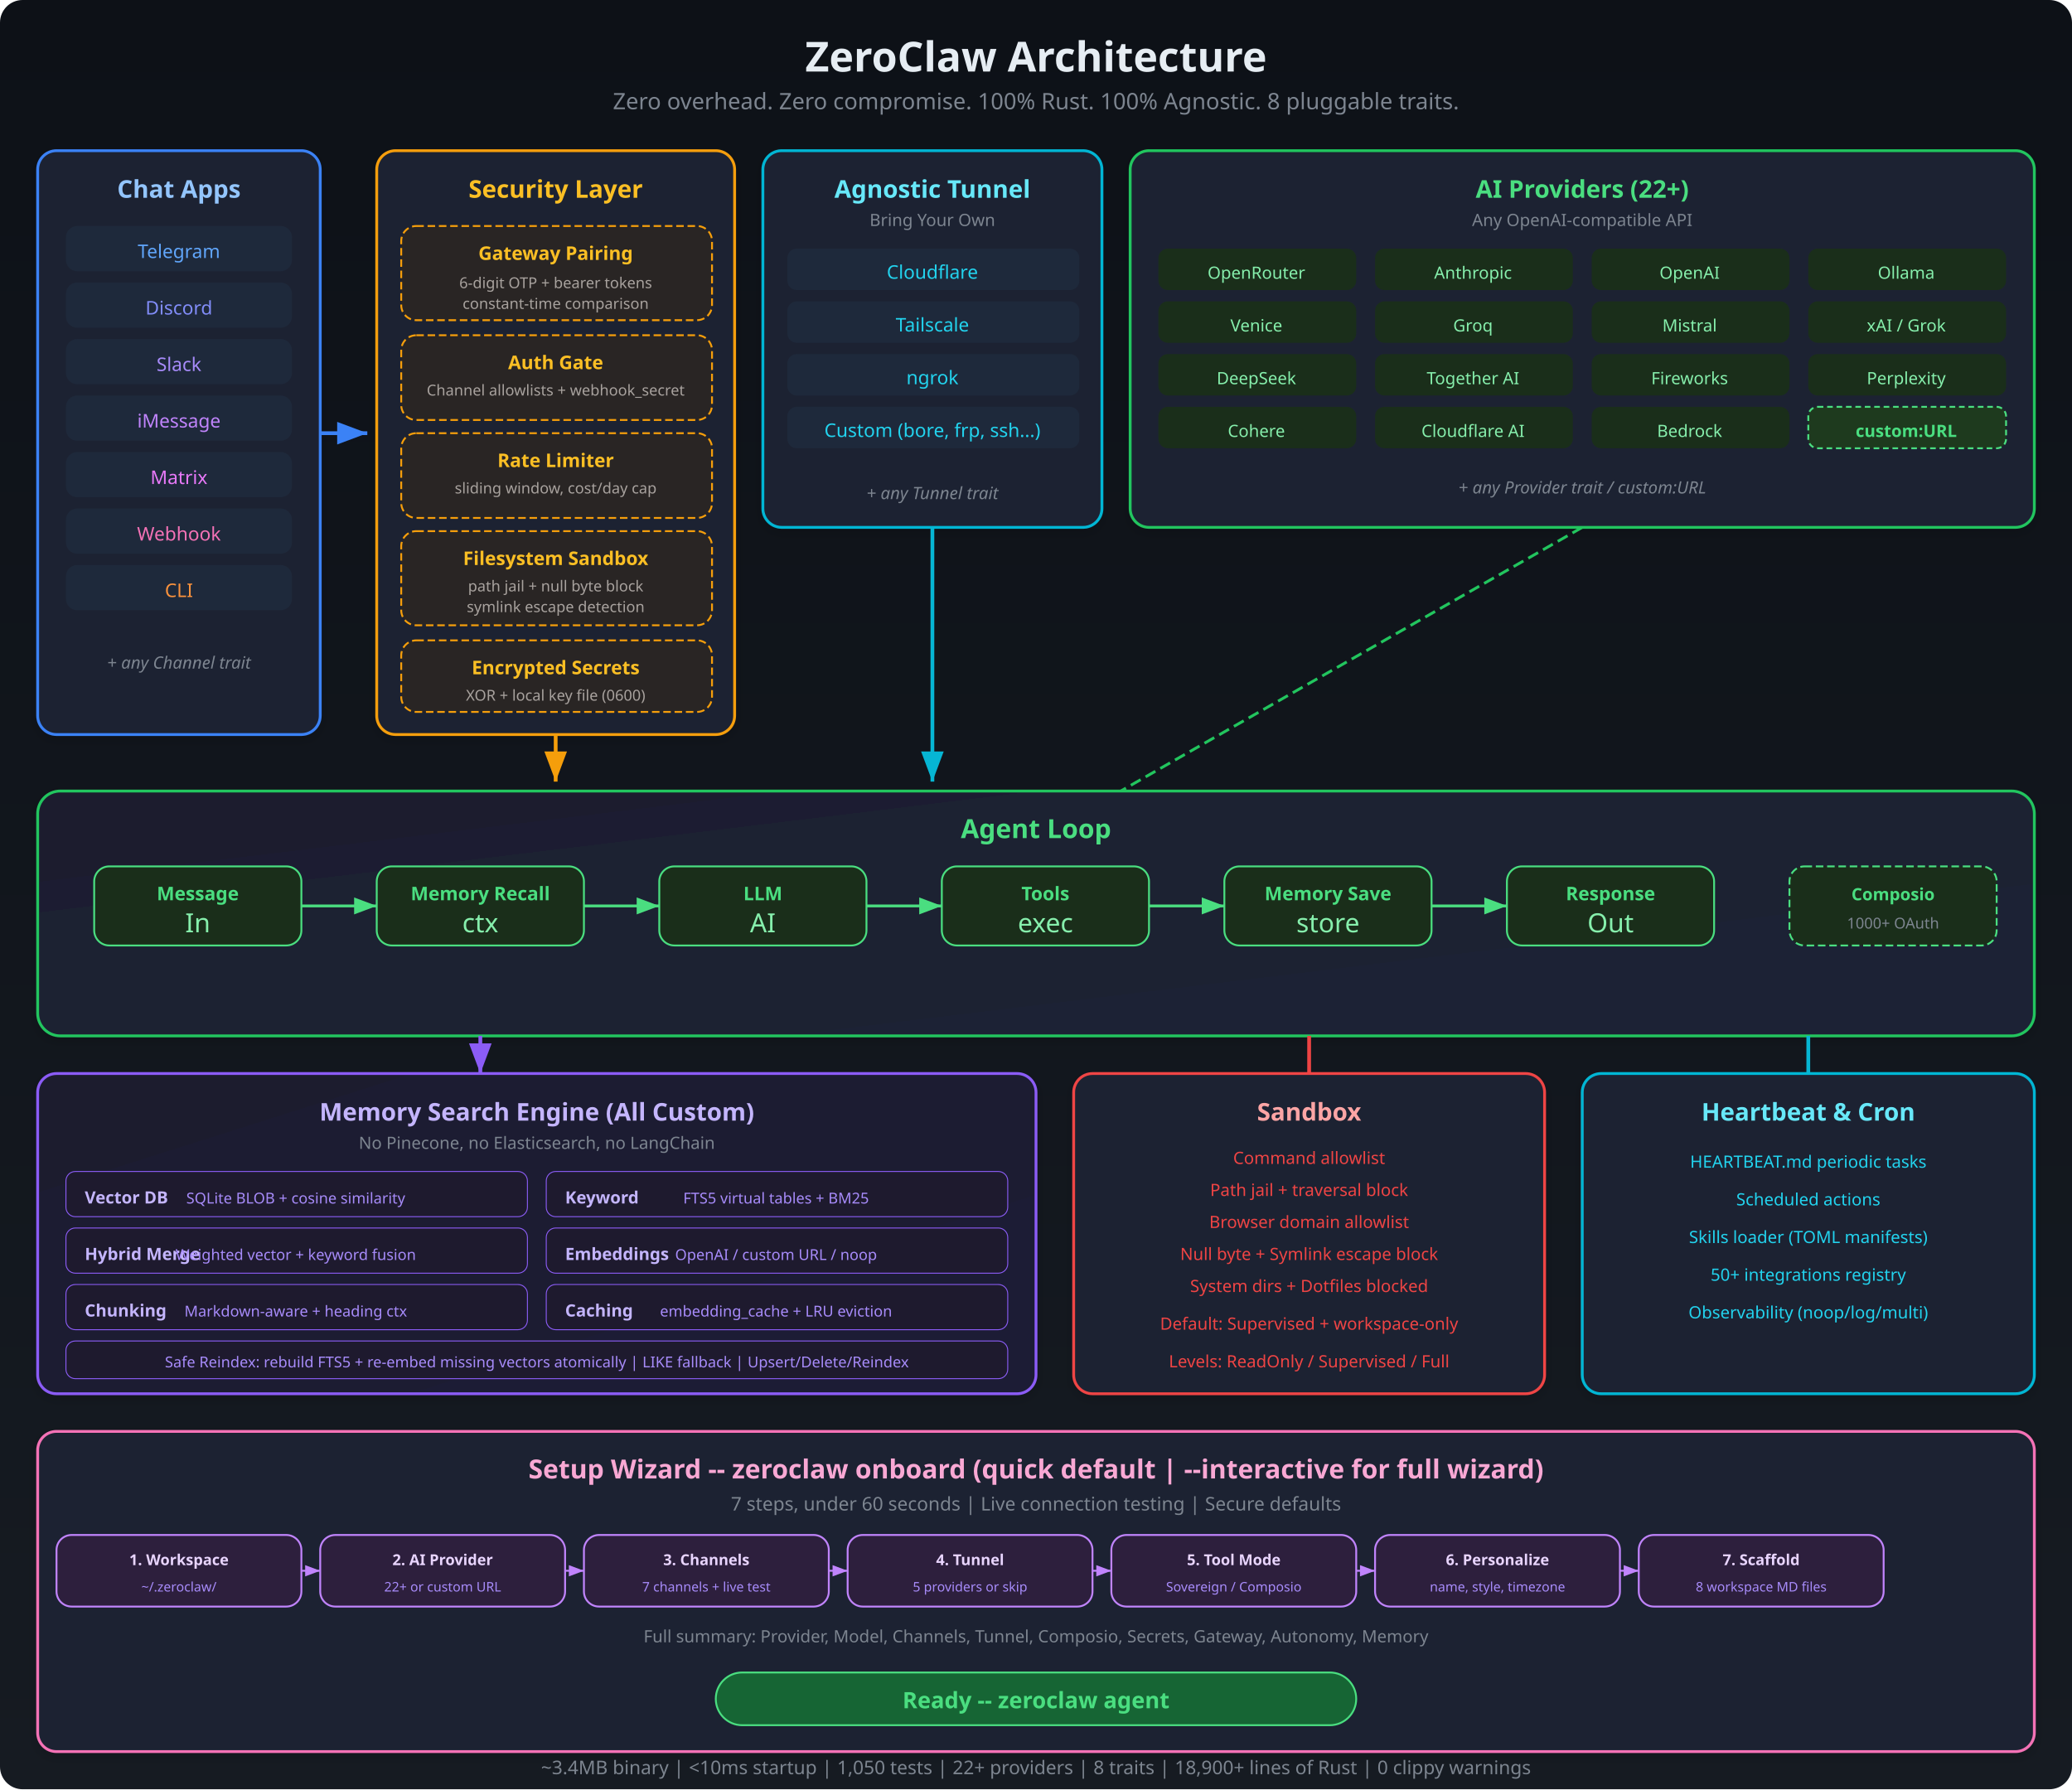
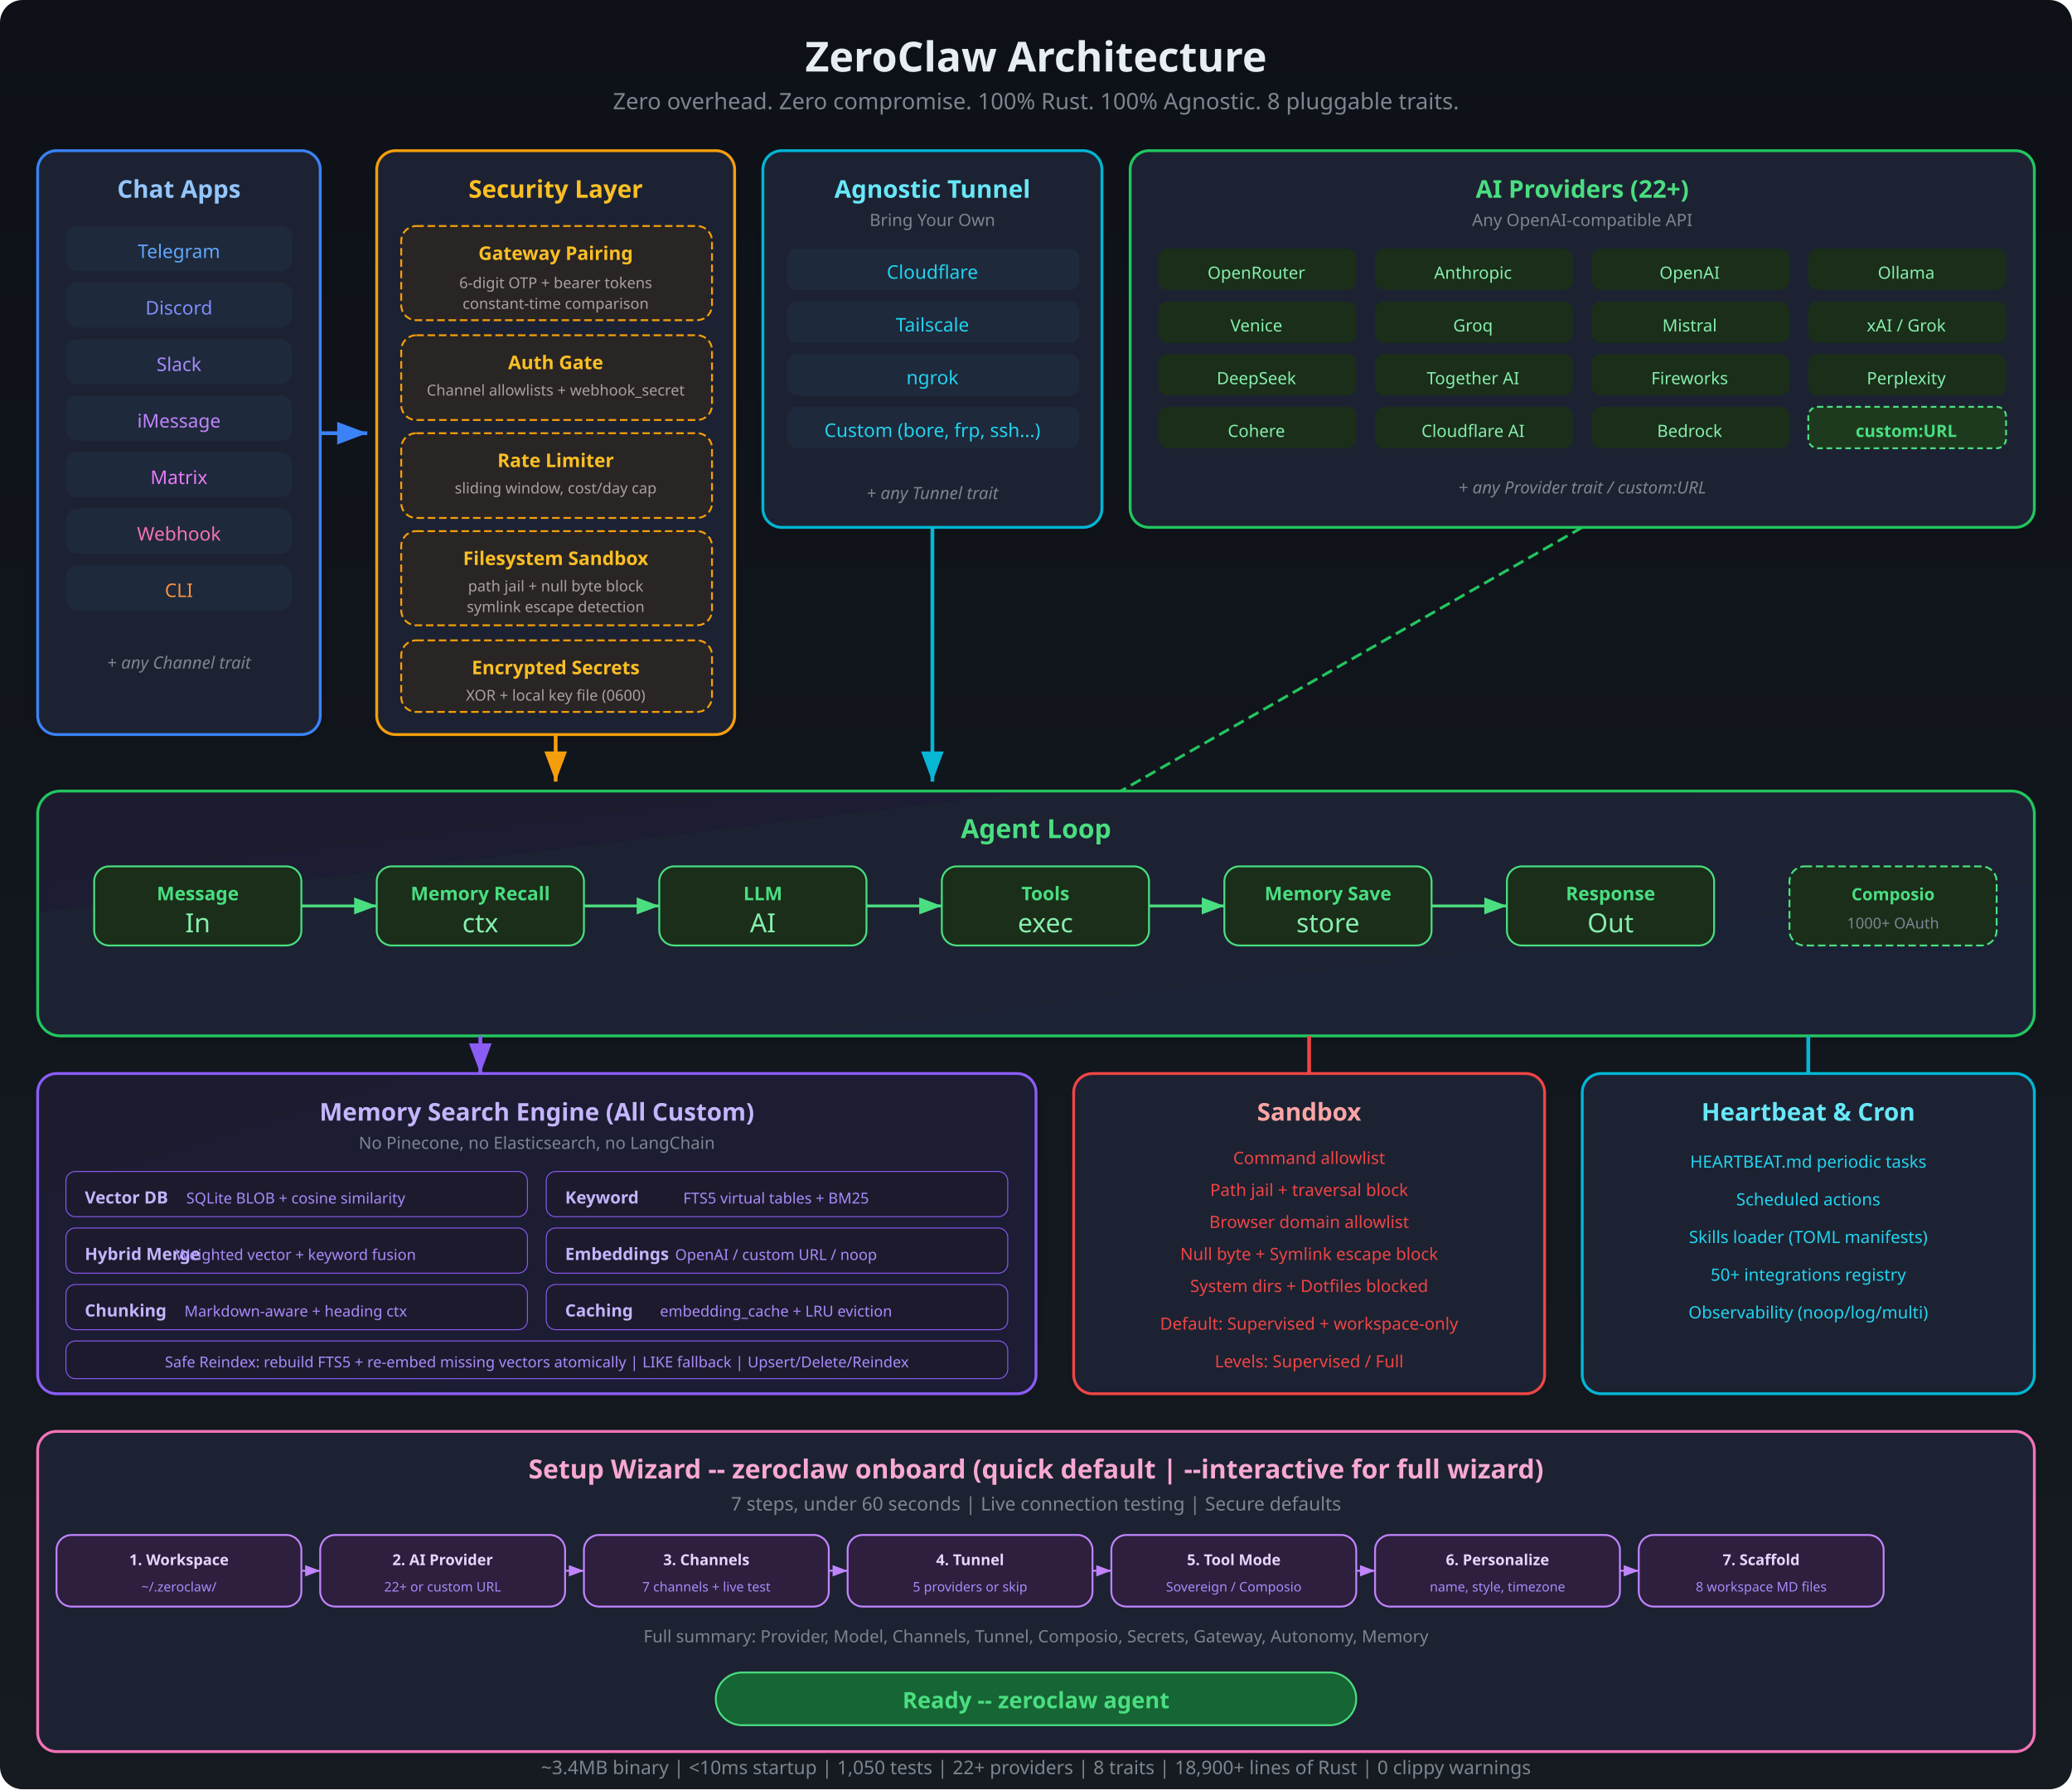
<svg xmlns="http://www.w3.org/2000/svg" viewBox="0 0 1100 950" font-family="'Segoe UI', system-ui, -apple-system, sans-serif">
  <defs>
    <filter id="shadow" x="-4%" y="-4%" width="108%" height="108%">
      <feDropShadow dx="0" dy="2" stdDeviation="3" flood-opacity="0.15" />
    </filter>
    <linearGradient id="bgGrad" x1="0" y1="0" x2="0" y2="1">
      <stop offset="0%" stop-color="#0d1117" />
      <stop offset="100%" stop-color="#161b22" />
    </linearGradient>
    <linearGradient id="agentGrad" x1="0" y1="0" x2="1" y2="1">
      <stop offset="0%" stop-color="#1a1e2e" />
      <stop offset="100%" stop-color="#1e2436" />
    </linearGradient>
    <linearGradient id="memGrad" x1="0" y1="0" x2="1" y2="1">
      <stop offset="0%" stop-color="#1a1a2e" />
      <stop offset="100%" stop-color="#1e1e36" />
    </linearGradient>
    <marker id="arrowBlue" markerWidth="8" markerHeight="6" refX="8" refY="3" orient="auto">
      <path d="M0,0 L8,3 L0,6" fill="#3b82f6" />
    </marker>
    <marker id="arrowAmber" markerWidth="8" markerHeight="6" refX="8" refY="3" orient="auto">
      <path d="M0,0 L8,3 L0,6" fill="#f59e0b" />
    </marker>
    <marker id="arrowGreen" markerWidth="8" markerHeight="6" refX="8" refY="3" orient="auto">
      <path d="M0,0 L8,3 L0,6" fill="#4ade80" />
    </marker>
    <marker id="arrowCyan" markerWidth="8" markerHeight="6" refX="8" refY="3" orient="auto">
      <path d="M0,0 L8,3 L0,6" fill="#06b6d4" />
    </marker>
    <marker id="arrowPurple" markerWidth="8" markerHeight="6" refX="8" refY="3" orient="auto">
      <path d="M0,0 L8,3 L0,6" fill="#c084fc" />
    </marker>
    <marker id="arrowViolet" markerWidth="8" markerHeight="6" refX="8" refY="3" orient="auto">
      <path d="M0,0 L8,3 L0,6" fill="#8b5cf6" />
    </marker>
  </defs>
  <rect width="1100" height="950" rx="12" fill="url(#bgGrad)" />
  <text x="550" y="38" text-anchor="middle" fill="#e6edf3" font-size="22" font-weight="700">ZeroClaw Architecture</text>
  <text x="550" y="58" text-anchor="middle" fill="#7d8590" font-size="12">Zero overhead. Zero compromise. 100% Rust. 100% Agnostic. 8 pluggable traits.</text>
  <rect x="20" y="80" width="150" height="310" rx="10" fill="#1c2333" stroke="#3b82f6" stroke-width="1.5" filter="url(#shadow)" />
  <text x="95" y="105" text-anchor="middle" fill="#93c5fd" font-size="13" font-weight="600">Chat Apps</text>
  <rect x="35" y="120" width="120" height="24" rx="6" fill="#1e293b" />
  <text x="95" y="137" text-anchor="middle" fill="#60a5fa" font-size="10">Telegram</text>
  <rect x="35" y="150" width="120" height="24" rx="6" fill="#1e293b" />
  <text x="95" y="167" text-anchor="middle" fill="#818cf8" font-size="10">Discord</text>
  <rect x="35" y="180" width="120" height="24" rx="6" fill="#1e293b" />
  <text x="95" y="197" text-anchor="middle" fill="#a78bfa" font-size="10">Slack</text>
  <rect x="35" y="210" width="120" height="24" rx="6" fill="#1e293b" />
  <text x="95" y="227" text-anchor="middle" fill="#c084fc" font-size="10">iMessage</text>
  <rect x="35" y="240" width="120" height="24" rx="6" fill="#1e293b" />
  <text x="95" y="257" text-anchor="middle" fill="#e879f9" font-size="10">Matrix</text>
  <rect x="35" y="270" width="120" height="24" rx="6" fill="#1e293b" />
  <text x="95" y="287" text-anchor="middle" fill="#f472b6" font-size="10">Webhook</text>
  <rect x="35" y="300" width="120" height="24" rx="6" fill="#1e293b" />
  <text x="95" y="317" text-anchor="middle" fill="#fb923c" font-size="10">CLI</text>
  <text x="95" y="355" text-anchor="middle" fill="#7d8590" font-size="9" font-style="italic">+ any Channel trait</text>
  <line x1="170" y1="230" x2="195" y2="230" stroke="#3b82f6" stroke-width="2" marker-end="url(#arrowBlue)" />
  <rect x="200" y="80" width="190" height="310" rx="10" fill="#1c2333" stroke="#f59e0b" stroke-width="1.5" filter="url(#shadow)" />
  <text x="295" y="105" text-anchor="middle" fill="#fbbf24" font-size="13" font-weight="600">Security Layer</text>
  <rect x="213" y="120" width="165" height="50" rx="8" fill="#292524" stroke="#f59e0b" stroke-width="1" stroke-dasharray="4,2" />
  <text x="295" y="138" text-anchor="middle" fill="#fbbf24" font-size="10" font-weight="600">Gateway Pairing</text>
  <text x="295" y="153" text-anchor="middle" fill="#a8a29e" font-size="8">6-digit OTP + bearer tokens</text>
  <text x="295" y="164" text-anchor="middle" fill="#a8a29e" font-size="8">constant-time comparison</text>
  <rect x="213" y="178" width="165" height="45" rx="8" fill="#292524" stroke="#f59e0b" stroke-width="1" stroke-dasharray="4,2" />
  <text x="295" y="196" text-anchor="middle" fill="#fbbf24" font-size="10" font-weight="600">Auth Gate</text>
  <text x="295" y="210" text-anchor="middle" fill="#a8a29e" font-size="8">Channel allowlists + webhook_secret</text>
  <rect x="213" y="230" width="165" height="45" rx="8" fill="#292524" stroke="#f59e0b" stroke-width="1" stroke-dasharray="4,2" />
  <text x="295" y="248" text-anchor="middle" fill="#fbbf24" font-size="10" font-weight="600">Rate Limiter</text>
  <text x="295" y="262" text-anchor="middle" fill="#a8a29e" font-size="8">sliding window, cost/day cap</text>
  <rect x="213" y="282" width="165" height="50" rx="8" fill="#292524" stroke="#f59e0b" stroke-width="1" stroke-dasharray="4,2" />
  <text x="295" y="300" text-anchor="middle" fill="#fbbf24" font-size="10" font-weight="600">Filesystem Sandbox</text>
  <text x="295" y="314" text-anchor="middle" fill="#a8a29e" font-size="8">path jail + null byte block</text>
  <text x="295" y="325" text-anchor="middle" fill="#a8a29e" font-size="8">symlink escape detection</text>
  <rect x="213" y="340" width="165" height="38" rx="8" fill="#292524" stroke="#f59e0b" stroke-width="1" stroke-dasharray="4,2" />
  <text x="295" y="358" text-anchor="middle" fill="#fbbf24" font-size="10" font-weight="600">Encrypted Secrets</text>
  <text x="295" y="372" text-anchor="middle" fill="#a8a29e" font-size="8">XOR + local key file (0600)</text>
  <line x1="295" y1="390" x2="295" y2="415" stroke="#f59e0b" stroke-width="2" marker-end="url(#arrowAmber)" />
  <rect x="405" y="80" width="180" height="200" rx="10" fill="#1c2333" stroke="#06b6d4" stroke-width="1.5" filter="url(#shadow)" />
  <text x="495" y="105" text-anchor="middle" fill="#67e8f9" font-size="13" font-weight="600">Agnostic Tunnel</text>
  <text x="495" y="120" text-anchor="middle" fill="#7d8590" font-size="9">Bring Your Own</text>
  <rect x="418" y="132" width="155" height="22" rx="5" fill="#1e293b" />
  <text x="495" y="148" text-anchor="middle" fill="#22d3ee" font-size="10">Cloudflare</text>
  <rect x="418" y="160" width="155" height="22" rx="5" fill="#1e293b" />
  <text x="495" y="176" text-anchor="middle" fill="#22d3ee" font-size="10">Tailscale</text>
  <rect x="418" y="188" width="155" height="22" rx="5" fill="#1e293b" />
  <text x="495" y="204" text-anchor="middle" fill="#22d3ee" font-size="10">ngrok</text>
  <rect x="418" y="216" width="155" height="22" rx="5" fill="#1e293b" />
  <text x="495" y="232" text-anchor="middle" fill="#22d3ee" font-size="10">Custom (bore, frp, ssh...)</text>
  <text x="495" y="265" text-anchor="middle" fill="#7d8590" font-size="9" font-style="italic">+ any Tunnel trait</text>
  <line x1="495" y1="280" x2="495" y2="415" stroke="#06b6d4" stroke-width="2" marker-end="url(#arrowCyan)" />
  <rect x="600" y="80" width="480" height="200" rx="10" fill="#1c2333" stroke="#22c55e" stroke-width="1.5" filter="url(#shadow)" />
  <text x="840" y="105" text-anchor="middle" fill="#4ade80" font-size="13" font-weight="600">AI Providers (22+)</text>
  <text x="840" y="120" text-anchor="middle" fill="#7d8590" font-size="9">Any OpenAI-compatible API</text>
  <rect x="615" y="132" width="105" height="22" rx="5" fill="#1a2e1a" />
  <text x="667" y="148" text-anchor="middle" fill="#86efac" font-size="9">OpenRouter</text>
  <rect x="730" y="132" width="105" height="22" rx="5" fill="#1a2e1a" />
  <text x="782" y="148" text-anchor="middle" fill="#86efac" font-size="9">Anthropic</text>
  <rect x="845" y="132" width="105" height="22" rx="5" fill="#1a2e1a" />
  <text x="897" y="148" text-anchor="middle" fill="#86efac" font-size="9">OpenAI</text>
  <rect x="960" y="132" width="105" height="22" rx="5" fill="#1a2e1a" />
  <text x="1012" y="148" text-anchor="middle" fill="#86efac" font-size="9">Ollama</text>
  <rect x="615" y="160" width="105" height="22" rx="5" fill="#1a2e1a" />
  <text x="667" y="176" text-anchor="middle" fill="#86efac" font-size="9">Venice</text>
  <rect x="730" y="160" width="105" height="22" rx="5" fill="#1a2e1a" />
  <text x="782" y="176" text-anchor="middle" fill="#86efac" font-size="9">Groq</text>
  <rect x="845" y="160" width="105" height="22" rx="5" fill="#1a2e1a" />
  <text x="897" y="176" text-anchor="middle" fill="#86efac" font-size="9">Mistral</text>
  <rect x="960" y="160" width="105" height="22" rx="5" fill="#1a2e1a" />
  <text x="1012" y="176" text-anchor="middle" fill="#86efac" font-size="9">xAI / Grok</text>
  <rect x="615" y="188" width="105" height="22" rx="5" fill="#1a2e1a" />
  <text x="667" y="204" text-anchor="middle" fill="#86efac" font-size="9">DeepSeek</text>
  <rect x="730" y="188" width="105" height="22" rx="5" fill="#1a2e1a" />
  <text x="782" y="204" text-anchor="middle" fill="#86efac" font-size="9">Together AI</text>
  <rect x="845" y="188" width="105" height="22" rx="5" fill="#1a2e1a" />
  <text x="897" y="204" text-anchor="middle" fill="#86efac" font-size="9">Fireworks</text>
  <rect x="960" y="188" width="105" height="22" rx="5" fill="#1a2e1a" />
  <text x="1012" y="204" text-anchor="middle" fill="#86efac" font-size="9">Perplexity</text>
  <rect x="615" y="216" width="105" height="22" rx="5" fill="#1a2e1a" />
  <text x="667" y="232" text-anchor="middle" fill="#86efac" font-size="9">Cohere</text>
  <rect x="730" y="216" width="105" height="22" rx="5" fill="#1a2e1a" />
  <text x="782" y="232" text-anchor="middle" fill="#86efac" font-size="9">Cloudflare AI</text>
  <rect x="845" y="216" width="105" height="22" rx="5" fill="#1a2e1a" />
  <text x="897" y="232" text-anchor="middle" fill="#86efac" font-size="9">Bedrock</text>
  <rect x="960" y="216" width="105" height="22" rx="5" fill="#1e3a1e" stroke="#4ade80" stroke-width="1" stroke-dasharray="3,2" />
  <text x="1012" y="232" text-anchor="middle" fill="#4ade80" font-size="9" font-weight="600">custom:URL</text>
  <text x="840" y="262" text-anchor="middle" fill="#7d8590" font-size="9" font-style="italic">+ any Provider trait / custom:URL</text>
  <line x1="840" y1="280" x2="560" y2="440" stroke="#22c55e" stroke-width="1.5" stroke-dasharray="6,3" marker-end="url(#arrowGreen)" />
  <rect x="20" y="420" width="1060" height="130" rx="12" fill="url(#agentGrad)" stroke="#22c55e" stroke-width="1.5" filter="url(#shadow)" />
  <text x="550" y="445" text-anchor="middle" fill="#4ade80" font-size="14" font-weight="700">Agent Loop</text>
  <rect x="50" y="460" width="110" height="42" rx="8" fill="#1a2e1a" stroke="#4ade80" stroke-width="1" />
  <text x="105" y="478" text-anchor="middle" fill="#4ade80" font-size="10" font-weight="600">Message</text>
  <text x="105" y="495" text-anchor="middle" fill="#86efac" font-size="14">In</text>
  <rect x="200" y="460" width="110" height="42" rx="8" fill="#1a2e1a" stroke="#4ade80" stroke-width="1" />
  <text x="255" y="478" text-anchor="middle" fill="#4ade80" font-size="10" font-weight="600">Memory Recall</text>
  <text x="255" y="495" text-anchor="middle" fill="#86efac" font-size="14">ctx</text>
  <rect x="350" y="460" width="110" height="42" rx="8" fill="#1a2e1a" stroke="#4ade80" stroke-width="1" />
  <text x="405" y="478" text-anchor="middle" fill="#4ade80" font-size="10" font-weight="600">LLM</text>
  <text x="405" y="495" text-anchor="middle" fill="#86efac" font-size="14">AI</text>
  <rect x="500" y="460" width="110" height="42" rx="8" fill="#1a2e1a" stroke="#4ade80" stroke-width="1" />
  <text x="555" y="478" text-anchor="middle" fill="#4ade80" font-size="10" font-weight="600">Tools</text>
  <text x="555" y="495" text-anchor="middle" fill="#86efac" font-size="14">exec</text>
  <rect x="650" y="460" width="110" height="42" rx="8" fill="#1a2e1a" stroke="#4ade80" stroke-width="1" />
  <text x="705" y="478" text-anchor="middle" fill="#4ade80" font-size="10" font-weight="600">Memory Save</text>
  <text x="705" y="495" text-anchor="middle" fill="#86efac" font-size="14">store</text>
  <rect x="800" y="460" width="110" height="42" rx="8" fill="#1a2e1a" stroke="#4ade80" stroke-width="1" />
  <text x="855" y="478" text-anchor="middle" fill="#4ade80" font-size="10" font-weight="600">Response</text>
  <text x="855" y="495" text-anchor="middle" fill="#86efac" font-size="14">Out</text>
  <rect x="950" y="460" width="110" height="42" rx="8" fill="#1a2e1a" stroke="#4ade80" stroke-width="1" stroke-dasharray="4,2" />
  <text x="1005" y="478" text-anchor="middle" fill="#4ade80" font-size="9" font-weight="600">Composio</text>
  <text x="1005" y="493" text-anchor="middle" fill="#7d8590" font-size="8">1000+ OAuth</text>
  <line x1="160" y1="481" x2="200" y2="481" stroke="#4ade80" stroke-width="1.5" marker-end="url(#arrowGreen)" />
  <line x1="310" y1="481" x2="350" y2="481" stroke="#4ade80" stroke-width="1.5" marker-end="url(#arrowGreen)" />
  <line x1="460" y1="481" x2="500" y2="481" stroke="#4ade80" stroke-width="1.5" marker-end="url(#arrowGreen)" />
  <line x1="610" y1="481" x2="650" y2="481" stroke="#4ade80" stroke-width="1.5" marker-end="url(#arrowGreen)" />
  <line x1="760" y1="481" x2="800" y2="481" stroke="#4ade80" stroke-width="1.5" marker-end="url(#arrowGreen)" />
  <rect x="20" y="570" width="530" height="170" rx="10" fill="url(#memGrad)" stroke="#8b5cf6" stroke-width="1.5" filter="url(#shadow)" />
  <text x="285" y="595" text-anchor="middle" fill="#c4b5fd" font-size="13" font-weight="700">Memory Search Engine (All Custom)</text>
  <text x="285" y="610" text-anchor="middle" fill="#7d8590" font-size="9">No Pinecone, no Elasticsearch, no LangChain</text>
  <rect x="35" y="622" width="245" height="24" rx="5" fill="#1e1a2e" stroke="#8b5cf6" stroke-width="0.5" />
  <text x="45" y="639" fill="#c4b5fd" font-size="9" font-weight="600">Vector DB</text>
  <text x="157" y="639" text-anchor="middle" fill="#a78bfa" font-size="8">SQLite BLOB + cosine similarity</text>
  <rect x="290" y="622" width="245" height="24" rx="5" fill="#1e1a2e" stroke="#8b5cf6" stroke-width="0.5" />
  <text x="300" y="639" fill="#c4b5fd" font-size="9" font-weight="600">Keyword</text>
  <text x="412" y="639" text-anchor="middle" fill="#a78bfa" font-size="8">FTS5 virtual tables + BM25</text>
  <rect x="35" y="652" width="245" height="24" rx="5" fill="#1e1a2e" stroke="#8b5cf6" stroke-width="0.5" />
  <text x="45" y="669" fill="#c4b5fd" font-size="9" font-weight="600">Hybrid Merge</text>
  <text x="157" y="669" text-anchor="middle" fill="#a78bfa" font-size="8">Weighted vector + keyword fusion</text>
  <rect x="290" y="652" width="245" height="24" rx="5" fill="#1e1a2e" stroke="#8b5cf6" stroke-width="0.5" />
  <text x="300" y="669" fill="#c4b5fd" font-size="9" font-weight="600">Embeddings</text>
  <text x="412" y="669" text-anchor="middle" fill="#a78bfa" font-size="8">OpenAI / custom URL / noop</text>
  <rect x="35" y="682" width="245" height="24" rx="5" fill="#1e1a2e" stroke="#8b5cf6" stroke-width="0.5" />
  <text x="45" y="699" fill="#c4b5fd" font-size="9" font-weight="600">Chunking</text>
  <text x="157" y="699" text-anchor="middle" fill="#a78bfa" font-size="8">Markdown-aware + heading ctx</text>
  <rect x="290" y="682" width="245" height="24" rx="5" fill="#1e1a2e" stroke="#8b5cf6" stroke-width="0.5" />
  <text x="300" y="699" fill="#c4b5fd" font-size="9" font-weight="600">Caching</text>
  <text x="412" y="699" text-anchor="middle" fill="#a78bfa" font-size="8">embedding_cache + LRU eviction</text>
  <rect x="35" y="712" width="500" height="20" rx="5" fill="#1e1a2e" stroke="#8b5cf6" stroke-width="0.5" />
  <text x="285" y="726" text-anchor="middle" fill="#a78bfa" font-size="8">Safe Reindex: rebuild FTS5 + re-embed missing vectors atomically | LIKE fallback | Upsert/Delete/Reindex</text>
  <line x1="255" y1="550" x2="255" y2="570" stroke="#8b5cf6" stroke-width="2" marker-end="url(#arrowViolet)" />
  <rect x="570" y="570" width="250" height="170" rx="10" fill="#1c2333" stroke="#ef4444" stroke-width="1.5" filter="url(#shadow)" />
  <text x="695" y="595" text-anchor="middle" fill="#fca5a5" font-size="13" font-weight="600">Sandbox</text>
  <text x="695" y="618" text-anchor="middle" fill="#ef4444" font-size="9">Command allowlist</text>
  <text x="695" y="635" text-anchor="middle" fill="#ef4444" font-size="9">Path jail + traversal block</text>
  <text x="695" y="652" text-anchor="middle" fill="#ef4444" font-size="9">Browser domain allowlist</text>
  <text x="695" y="669" text-anchor="middle" fill="#ef4444" font-size="9">Null byte + Symlink escape block</text>
  <text x="695" y="686" text-anchor="middle" fill="#ef4444" font-size="9">System dirs + Dotfiles blocked</text>
  <text x="695" y="706" text-anchor="middle" fill="#ef4444" font-size="9">Default: Supervised + workspace-only</text>
-   <text x="695" y="726" text-anchor="middle" fill="#ef4444" font-size="9">Levels: ReadOnly / Supervised / Full</text>
+   <text x="695" y="726" text-anchor="middle" fill="#ef4444" font-size="9">Levels: Supervised / Full</text>
  <line x1="695" y1="550" x2="695" y2="570" stroke="#ef4444" stroke-width="2" />
  <rect x="840" y="570" width="240" height="170" rx="10" fill="#1c2333" stroke="#06b6d4" stroke-width="1.5" filter="url(#shadow)" />
  <text x="960" y="595" text-anchor="middle" fill="#67e8f9" font-size="13" font-weight="600">Heartbeat &amp; Cron</text>
  <text x="960" y="620" text-anchor="middle" fill="#22d3ee" font-size="9">HEARTBEAT.md periodic tasks</text>
  <text x="960" y="640" text-anchor="middle" fill="#22d3ee" font-size="9">Scheduled actions</text>
  <text x="960" y="660" text-anchor="middle" fill="#22d3ee" font-size="9">Skills loader (TOML manifests)</text>
  <text x="960" y="680" text-anchor="middle" fill="#22d3ee" font-size="9">50+ integrations registry</text>
  <text x="960" y="700" text-anchor="middle" fill="#22d3ee" font-size="9">Observability (noop/log/multi)</text>
  <line x1="960" y1="550" x2="960" y2="570" stroke="#06b6d4" stroke-width="2" />
  <rect x="20" y="760" width="1060" height="170" rx="10" fill="#1c2333" stroke="#f472b6" stroke-width="1.5" filter="url(#shadow)" />
  <text x="550" y="785" text-anchor="middle" fill="#f9a8d4" font-size="14" font-weight="700">Setup Wizard  --  zeroclaw onboard (quick default | --interactive for full wizard)</text>
  <text x="550" y="802" text-anchor="middle" fill="#7d8590" font-size="10">7 steps, under 60 seconds | Live connection testing | Secure defaults</text>
  <rect x="30" y="815" width="130" height="38" rx="8" fill="#2d1f3d" stroke="#c084fc" stroke-width="1" />
  <text x="95" y="831" text-anchor="middle" fill="#e9d5ff" font-size="8" font-weight="600">1. Workspace</text>
  <text x="95" y="845" text-anchor="middle" fill="#a78bfa" font-size="7">~/.zeroclaw/</text>
  <rect x="170" y="815" width="130" height="38" rx="8" fill="#2d1f3d" stroke="#c084fc" stroke-width="1" />
  <text x="235" y="831" text-anchor="middle" fill="#e9d5ff" font-size="8" font-weight="600">2. AI Provider</text>
  <text x="235" y="845" text-anchor="middle" fill="#a78bfa" font-size="7">22+ or custom URL</text>
  <rect x="310" y="815" width="130" height="38" rx="8" fill="#2d1f3d" stroke="#c084fc" stroke-width="1" />
  <text x="375" y="831" text-anchor="middle" fill="#e9d5ff" font-size="8" font-weight="600">3. Channels</text>
  <text x="375" y="845" text-anchor="middle" fill="#a78bfa" font-size="7">7 channels + live test</text>
  <rect x="450" y="815" width="130" height="38" rx="8" fill="#2d1f3d" stroke="#c084fc" stroke-width="1" />
  <text x="515" y="831" text-anchor="middle" fill="#e9d5ff" font-size="8" font-weight="600">4. Tunnel</text>
  <text x="515" y="845" text-anchor="middle" fill="#a78bfa" font-size="7">5 providers or skip</text>
  <rect x="590" y="815" width="130" height="38" rx="8" fill="#2d1f3d" stroke="#c084fc" stroke-width="1" />
  <text x="655" y="831" text-anchor="middle" fill="#e9d5ff" font-size="8" font-weight="600">5. Tool Mode</text>
  <text x="655" y="845" text-anchor="middle" fill="#a78bfa" font-size="7">Sovereign / Composio</text>
  <rect x="730" y="815" width="130" height="38" rx="8" fill="#2d1f3d" stroke="#c084fc" stroke-width="1" />
  <text x="795" y="831" text-anchor="middle" fill="#e9d5ff" font-size="8" font-weight="600">6. Personalize</text>
  <text x="795" y="845" text-anchor="middle" fill="#a78bfa" font-size="7">name, style, timezone</text>
  <rect x="870" y="815" width="130" height="38" rx="8" fill="#2d1f3d" stroke="#c084fc" stroke-width="1" />
  <text x="935" y="831" text-anchor="middle" fill="#e9d5ff" font-size="8" font-weight="600">7. Scaffold</text>
  <text x="935" y="845" text-anchor="middle" fill="#a78bfa" font-size="7">8 workspace MD files</text>
  <line x1="160" y1="834" x2="170" y2="834" stroke="#c084fc" stroke-width="1" marker-end="url(#arrowPurple)" />
  <line x1="300" y1="834" x2="310" y2="834" stroke="#c084fc" stroke-width="1" marker-end="url(#arrowPurple)" />
  <line x1="440" y1="834" x2="450" y2="834" stroke="#c084fc" stroke-width="1" marker-end="url(#arrowPurple)" />
  <line x1="580" y1="834" x2="590" y2="834" stroke="#c084fc" stroke-width="1" marker-end="url(#arrowPurple)" />
  <line x1="720" y1="834" x2="730" y2="834" stroke="#c084fc" stroke-width="1" marker-end="url(#arrowPurple)" />
  <line x1="860" y1="834" x2="870" y2="834" stroke="#c084fc" stroke-width="1" marker-end="url(#arrowPurple)" />
  <text x="550" y="872" text-anchor="middle" fill="#7d8590" font-size="9">Full summary: Provider, Model, Channels, Tunnel, Composio, Secrets, Gateway, Autonomy, Memory</text>
  <rect x="380" y="888" width="340" height="28" rx="14" fill="#166534" stroke="#4ade80" stroke-width="1" />
  <text x="550" y="907" text-anchor="middle" fill="#4ade80" font-size="12" font-weight="600">Ready -- zeroclaw agent</text>
  <text x="550" y="942" text-anchor="middle" fill="#7d8590" font-size="10">~3.4MB binary  |  &lt;10ms startup  |  1,050 tests  |  22+ providers  |  8 traits  |  18,900+ lines of Rust  |  0 clippy warnings</text>
</svg>
